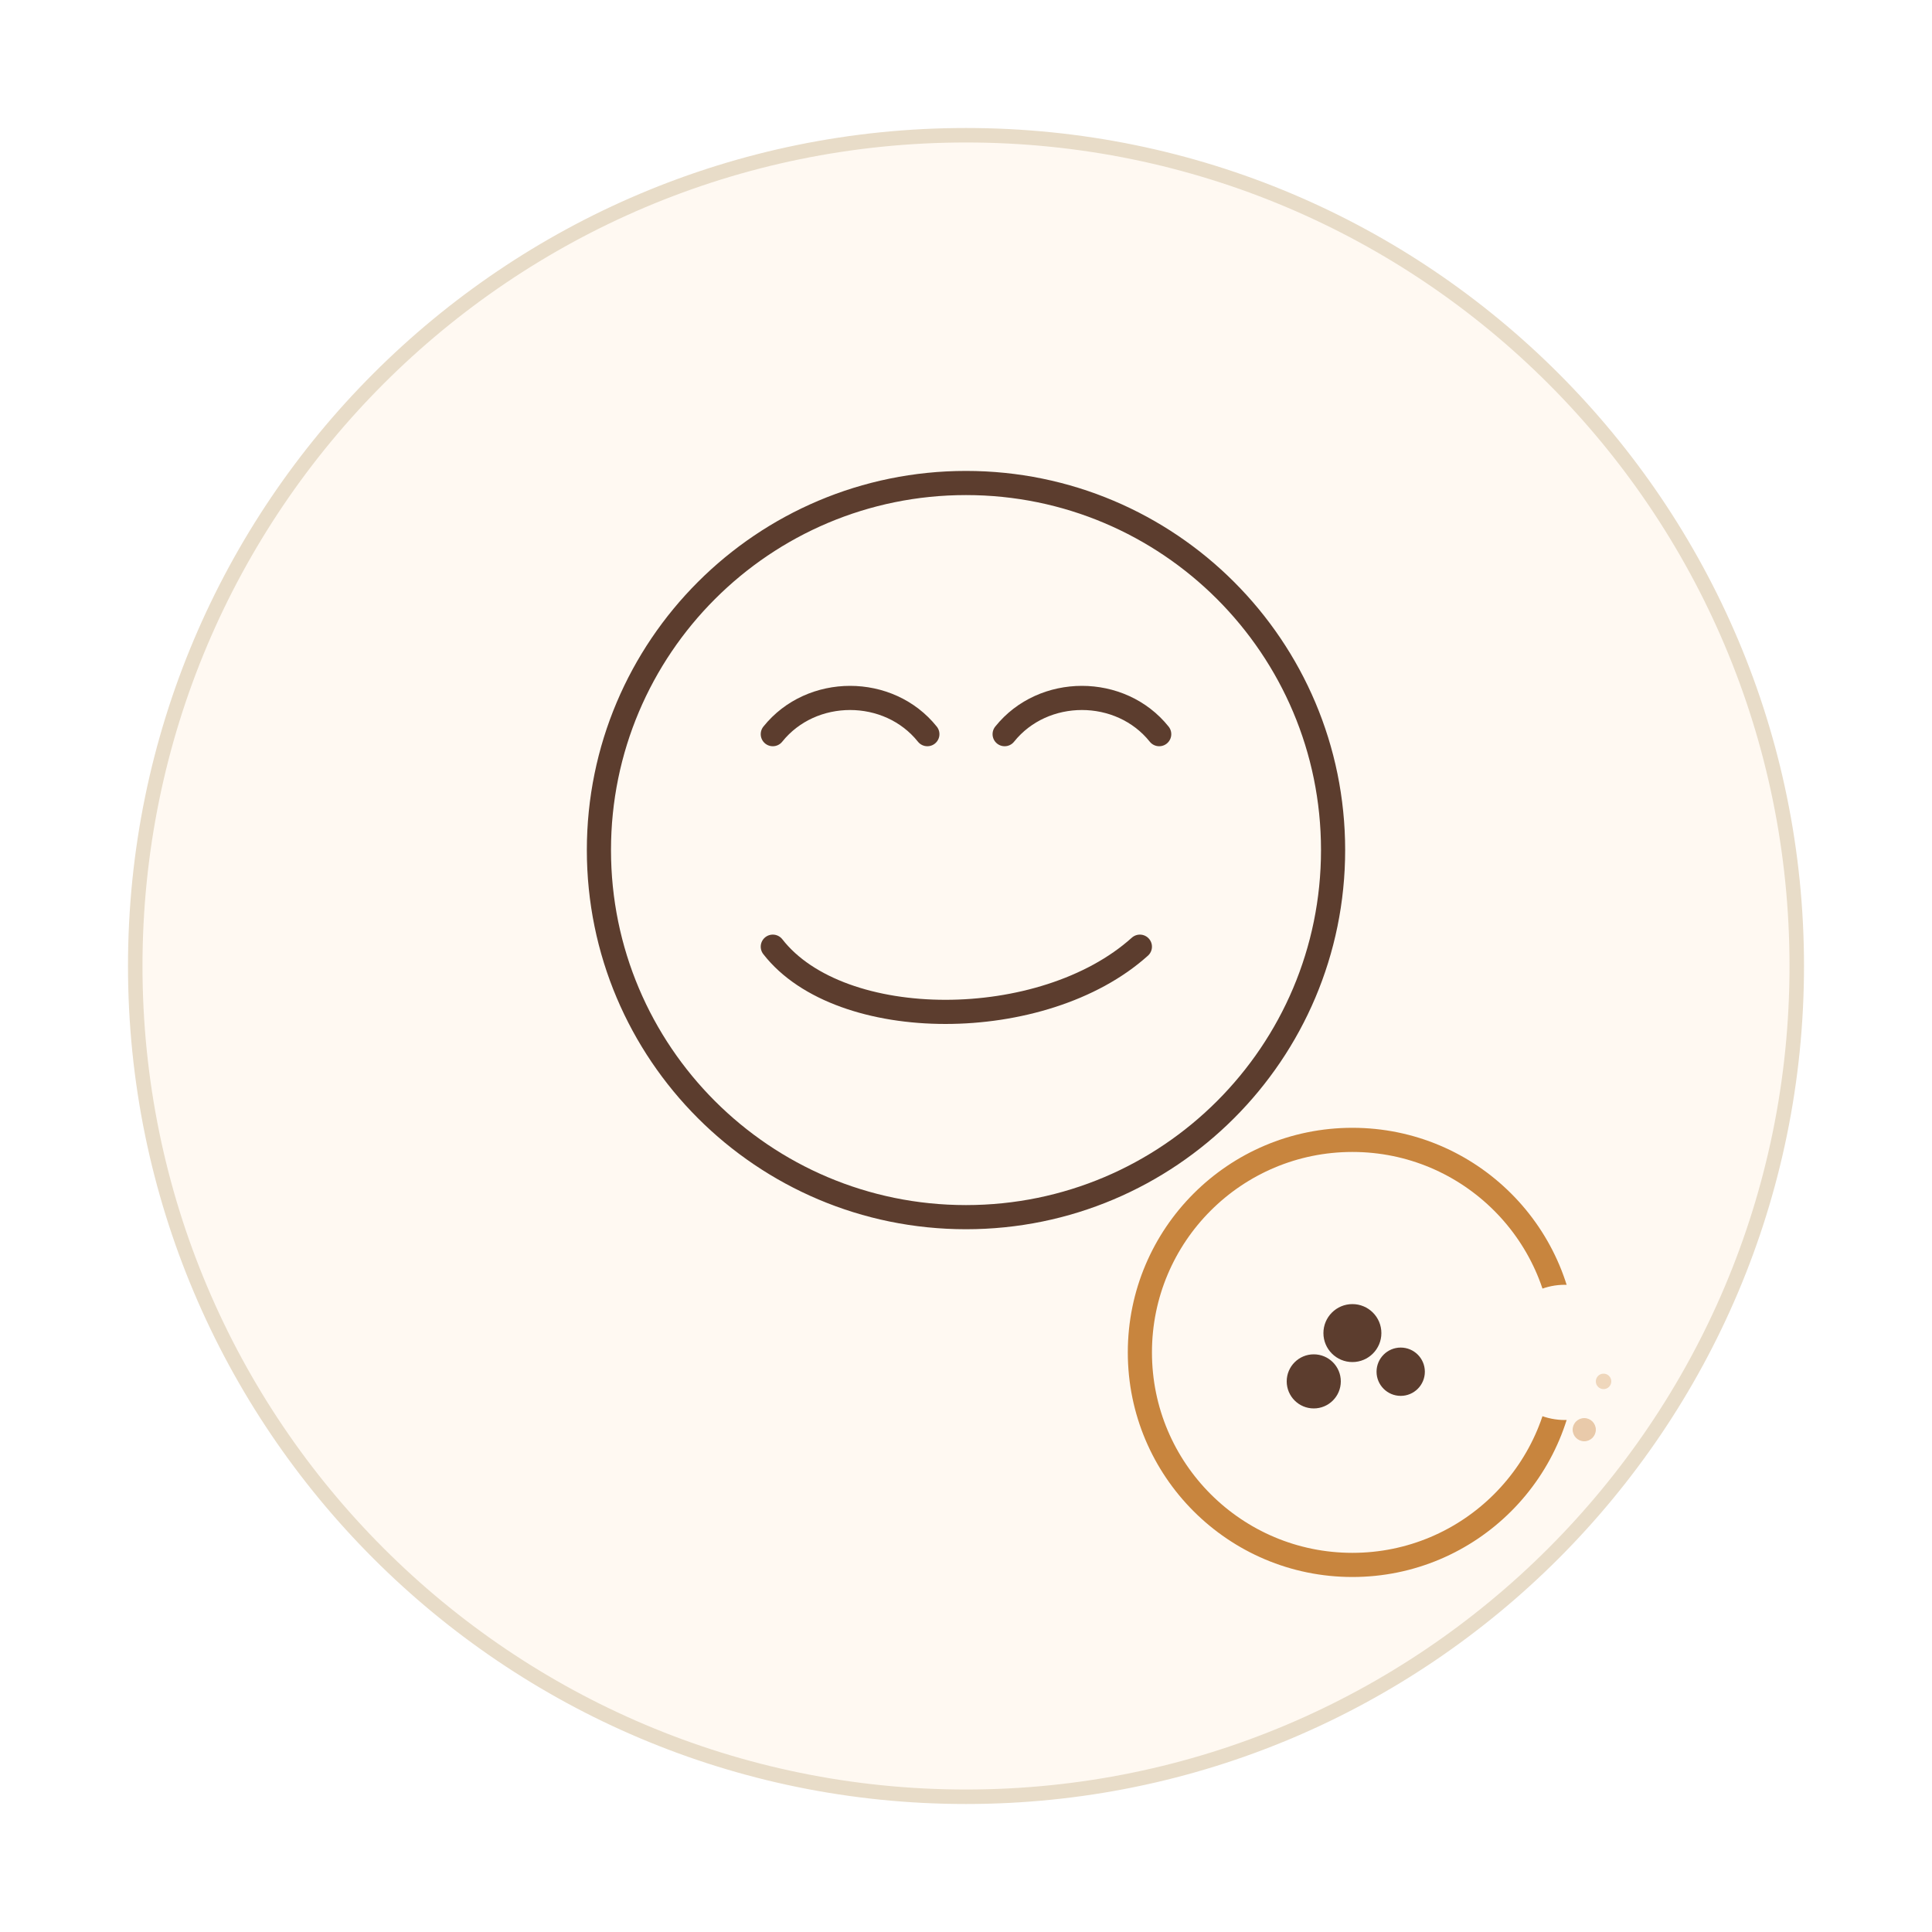
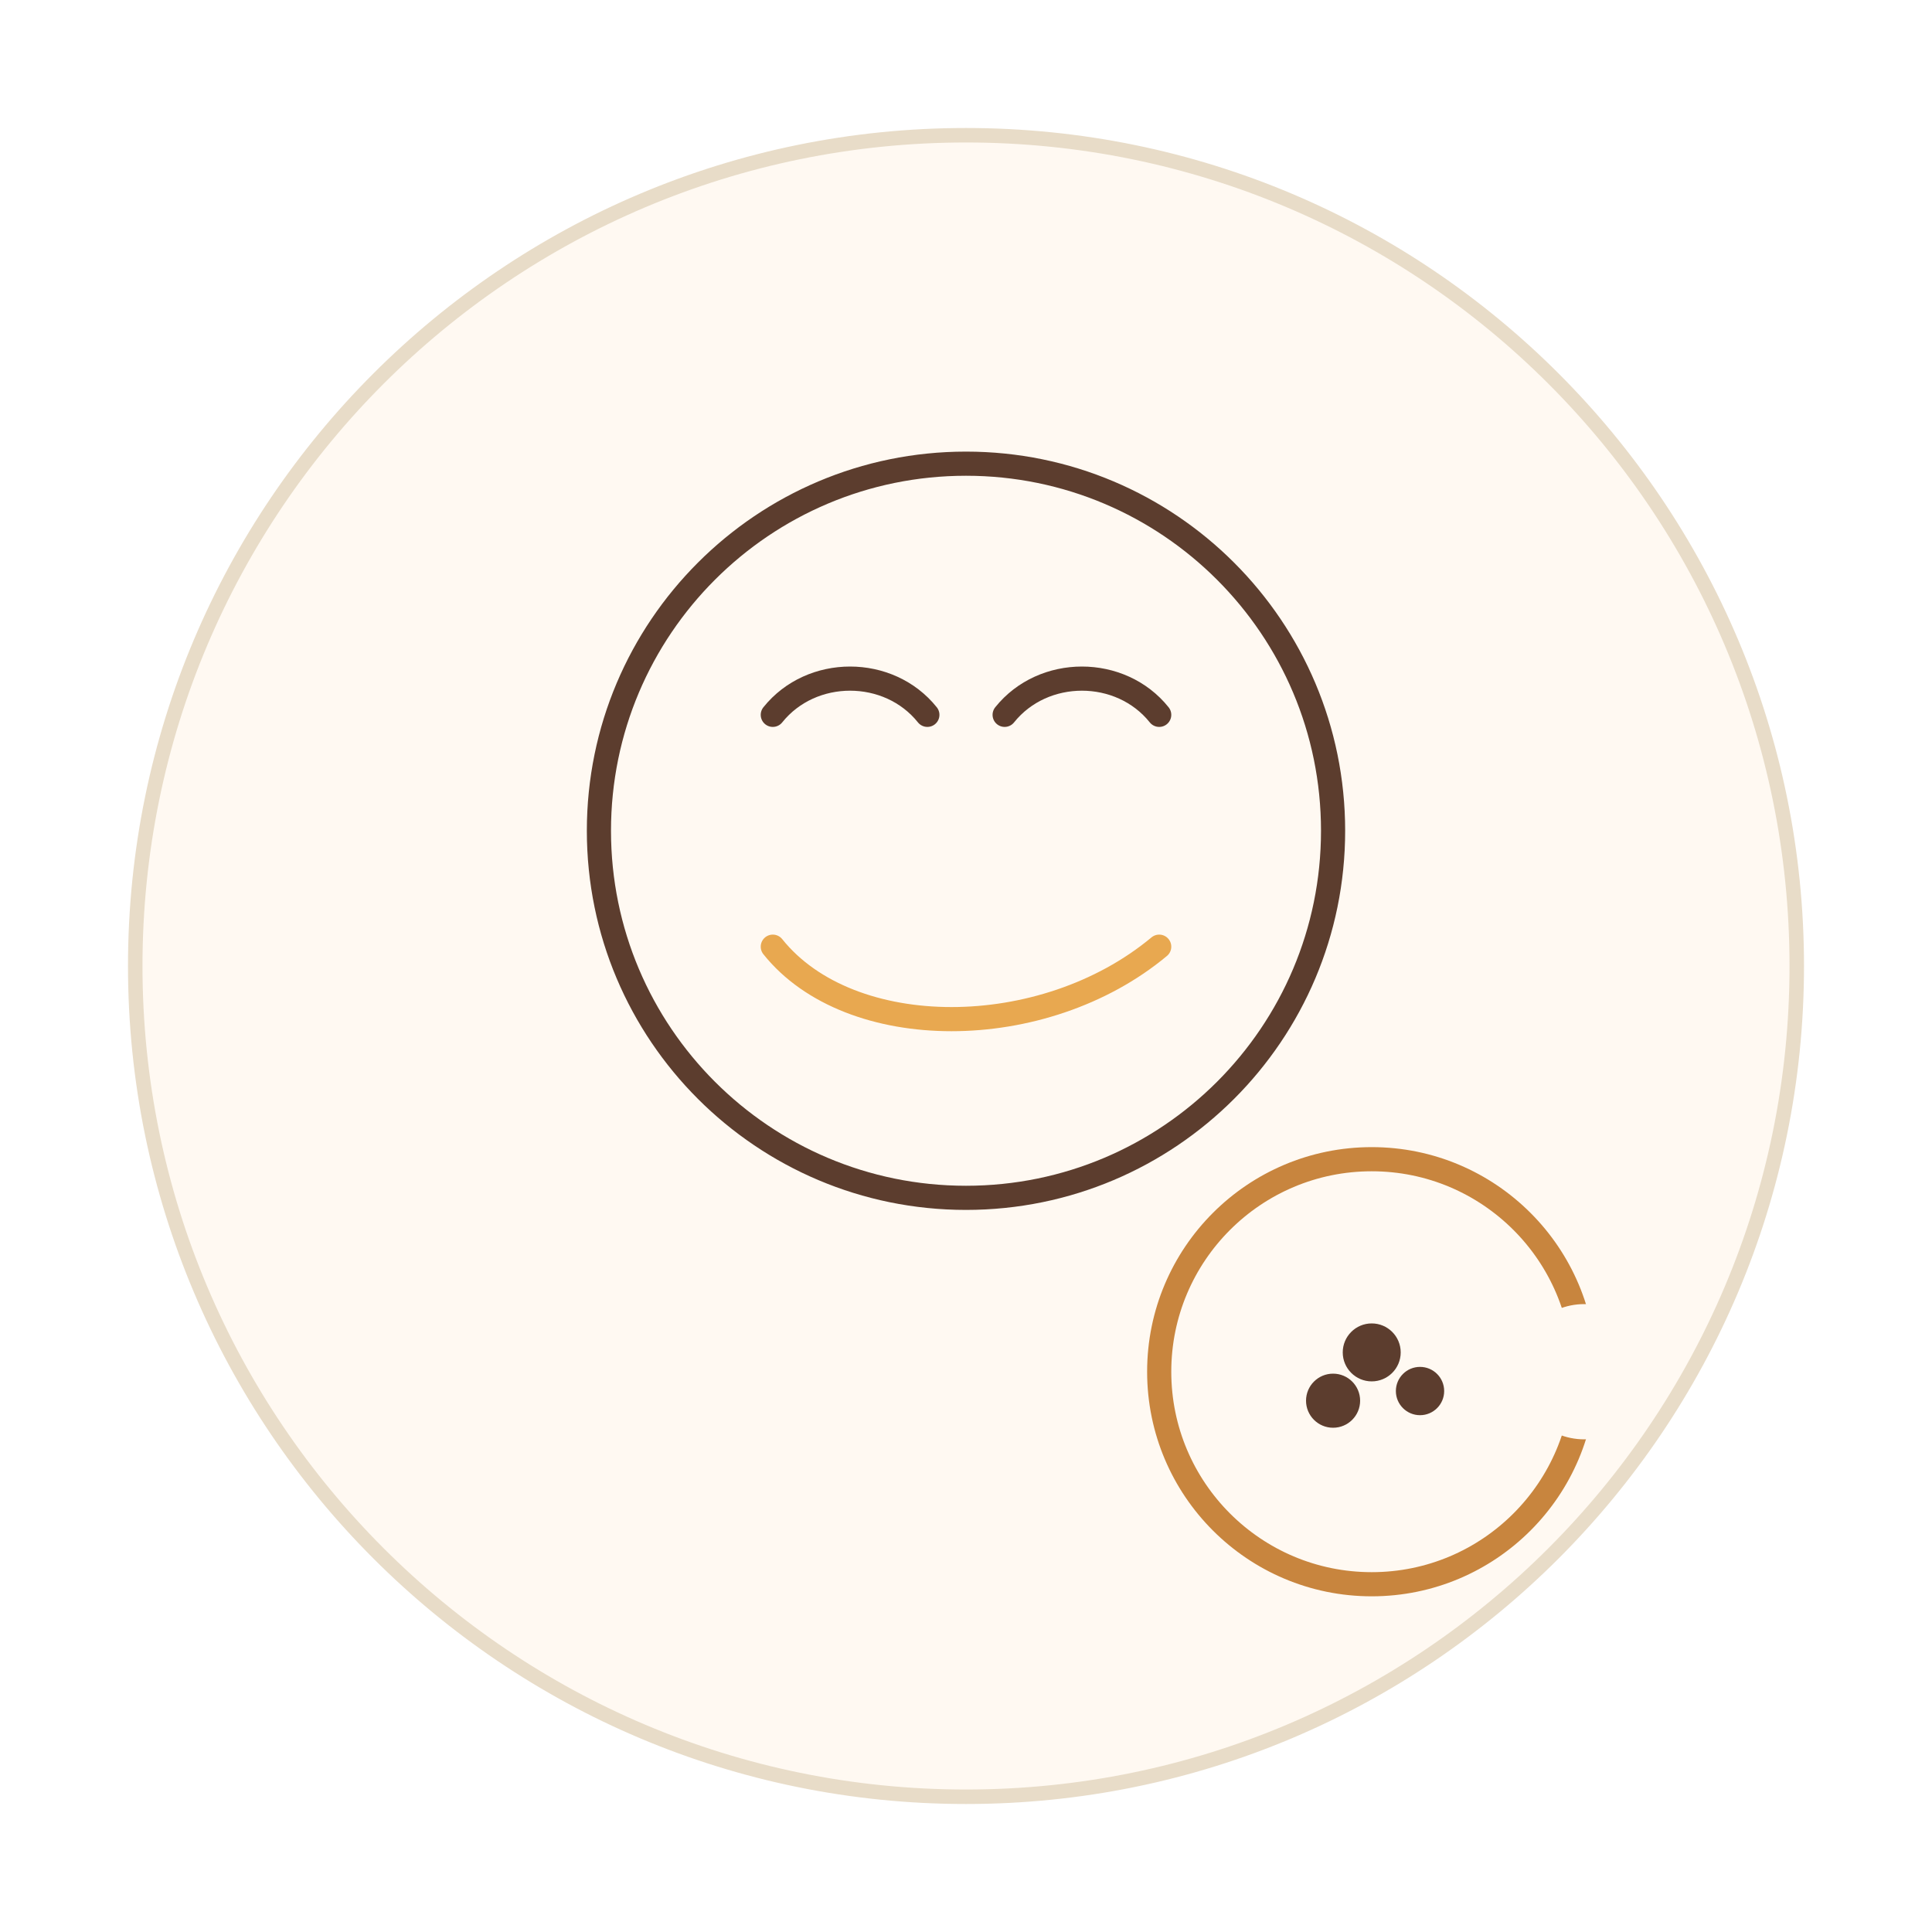
<svg xmlns="http://www.w3.org/2000/svg" width="200" height="200" viewBox="0 0 200 200">
  <circle cx="100" cy="100" r="86" fill="#FFF9F2" stroke="#E8DCC8" stroke-width="1.5" />
-   <circle cx="100" cy="88" r="38" fill="none" stroke="#5C3D2E" stroke-width="2.5" />
-   <path d="M80 76c4-5 12-5 16 0" fill="none" stroke="#5C3D2E" stroke-width="2.5" stroke-linecap="round" />
-   <path d="M104 76c4-5 12-5 16 0" fill="none" stroke="#5C3D2E" stroke-width="2.5" stroke-linecap="round" />
-   <path d="M80 98c7 9 28 9 38 0" fill="none" stroke="#5C3D2E" stroke-width="2.5" stroke-linecap="round" />
-   <circle cx="140" cy="140" r="22" fill="none" stroke="#C8853E" stroke-width="2.5" />
-   <circle cx="140" cy="138" r="3" fill="#5C3D2E" />
-   <circle cx="145" cy="142" r="2.5" fill="#5C3D2E" />
-   <circle cx="136" cy="143" r="2.8" fill="#5C3D2E" />
-   <circle cx="162" cy="140" r="7" fill="#FFF9F2" />
-   <circle cx="164" cy="148" r="1.2" fill="#C8853E" opacity="0.4" />
-   <circle cx="166" cy="143" r="0.8" fill="#C8853E" opacity="0.3" />
+   <circle cx="100" cy="86" r="38" fill="none" stroke="#5C3D2E" stroke-width="2.5" />
+   <path d="M80 74c4-5 12-5 16 0" fill="none" stroke="#5C3D2E" stroke-width="2.5" stroke-linecap="round" />
+   <path d="M104 74c4-5 12-5 16 0" fill="none" stroke="#5C3D2E" stroke-width="2.5" stroke-linecap="round" />
+   <path d="M80 98c8 10 28 10 40 0" fill="none" stroke="#E8A850" stroke-width="2.5" stroke-linecap="round" />
+   <circle cx="142" cy="142" r="22" fill="none" stroke="#C8853E" stroke-width="2.5" />
+   <circle cx="142" cy="140" r="3" fill="#5C3D2E" />
+   <circle cx="147" cy="144" r="2.5" fill="#5C3D2E" />
+   <circle cx="138" cy="145" r="2.8" fill="#5C3D2E" />
+   <circle cx="164" cy="142" r="7" fill="#FFF9F2" />
</svg>
